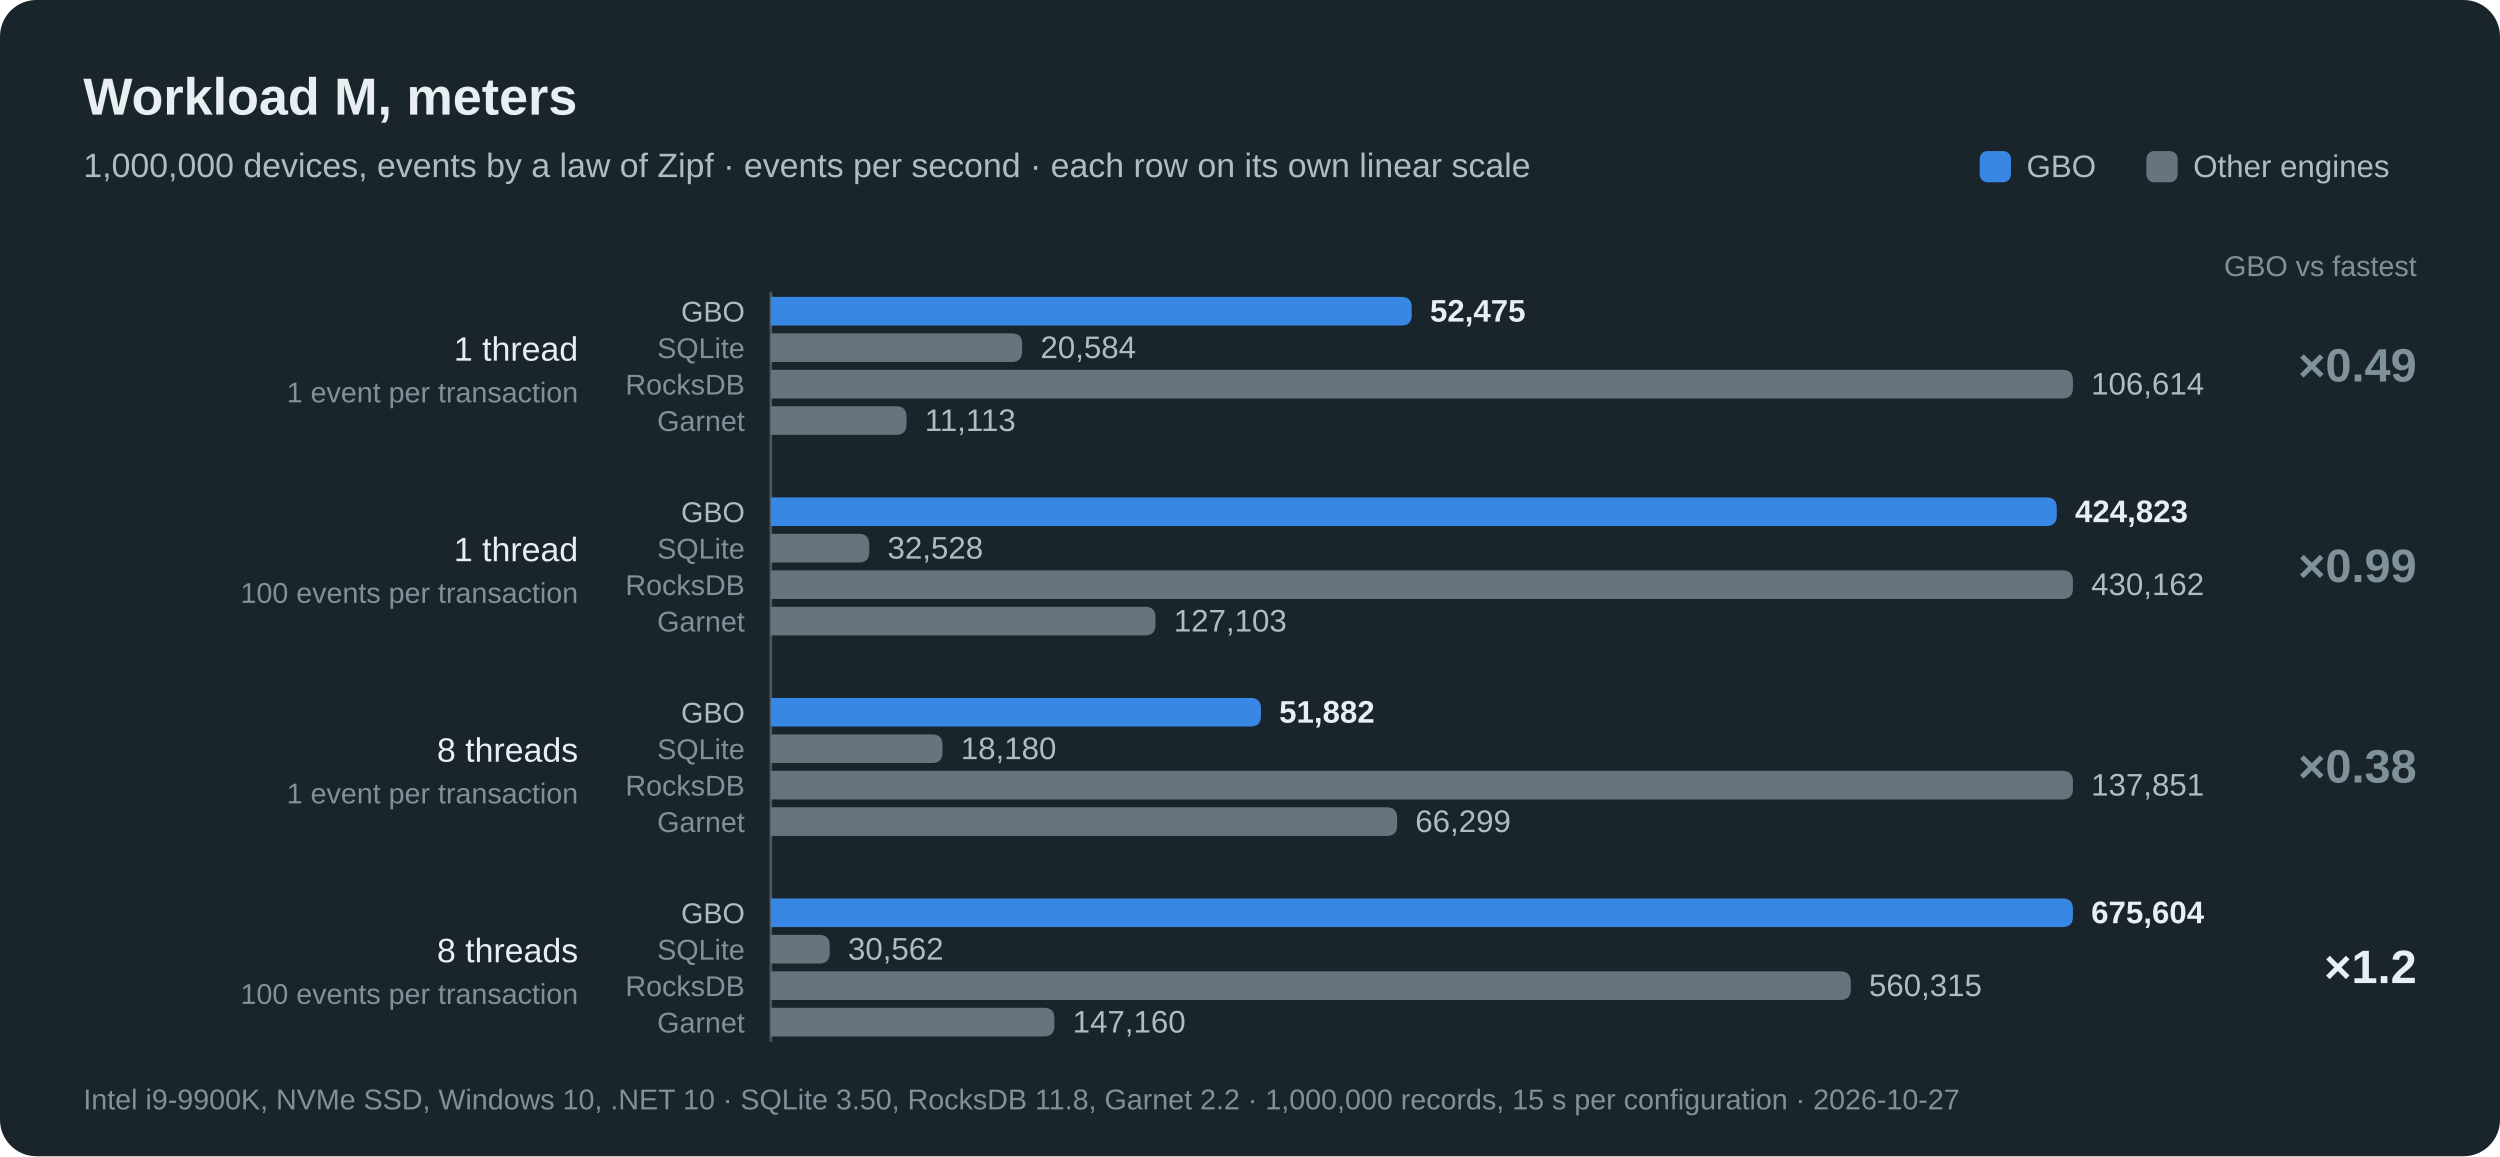
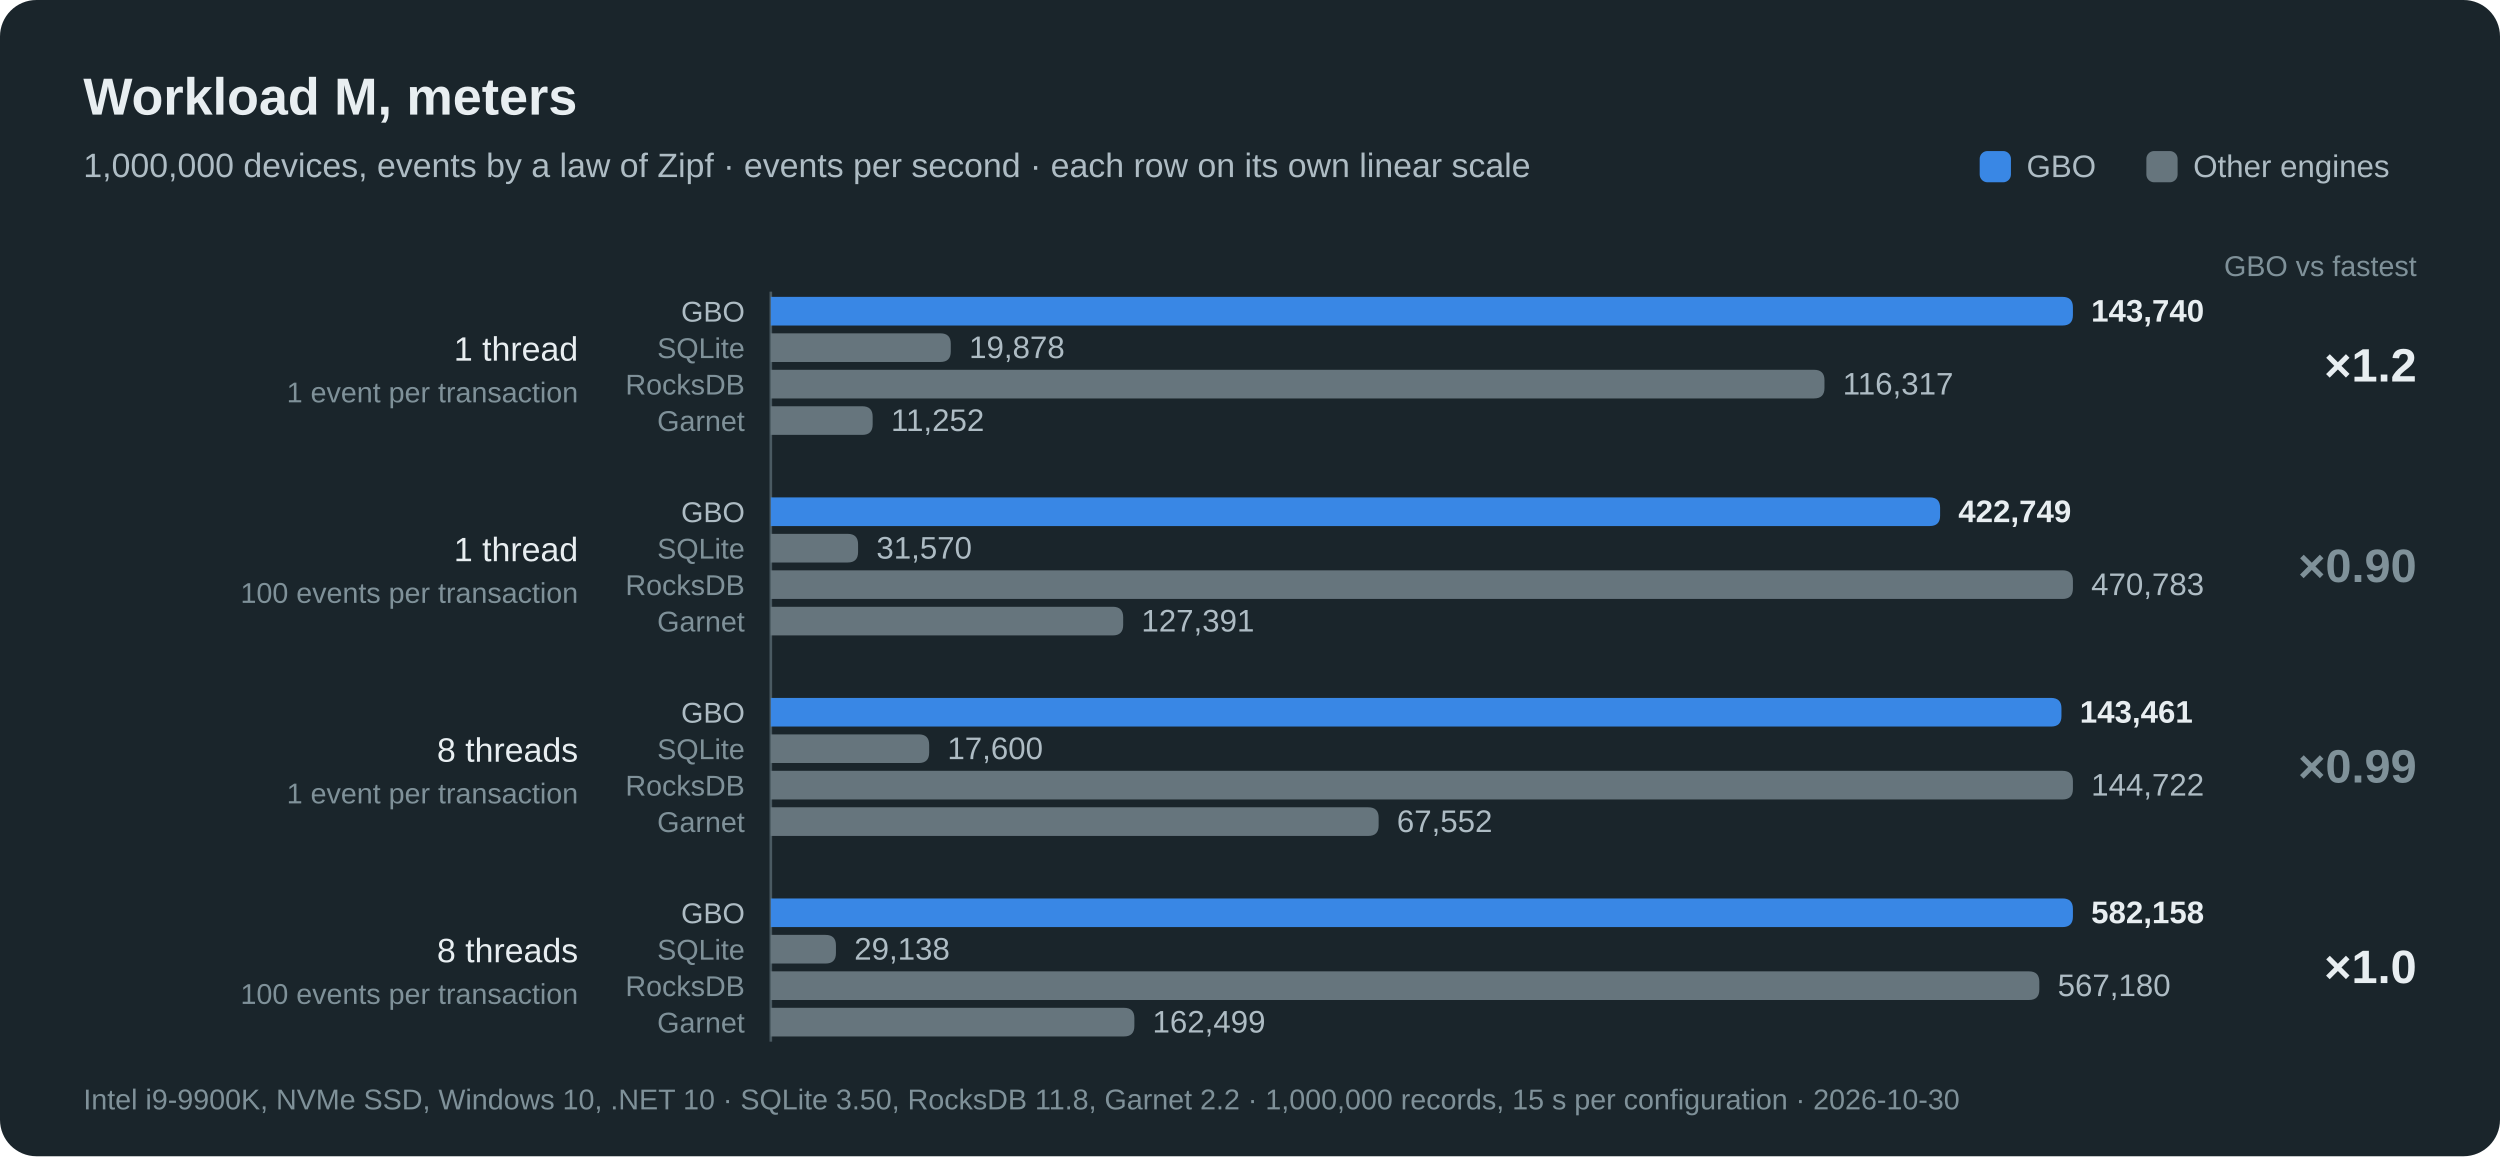
<svg xmlns="http://www.w3.org/2000/svg" width="960" height="444" viewBox="0 0 960 444" role="img" font-family="'Segoe UI', -apple-system, BlinkMacSystemFont, 'Helvetica Neue', Arial, sans-serif">
  <rect width="960" height="444" rx="14" fill="#1a252b" />
  <text x="32" y="44" font-size="20" font-weight="600" fill="#e8eef1" text-anchor="start">Workload M, meters</text>
  <text x="32" y="68" font-size="13" font-weight="400" fill="#aebcc4" text-anchor="start">1,000,000 devices, events by a law of Zipf · events per second · each row on its own linear scale</text>
  <rect x="760.2" y="58" width="12" height="12" rx="3" fill="#3987e5" />
  <text x="778.2" y="68" font-size="12" font-weight="400" fill="#aebcc4" text-anchor="start">GBO</text>
  <rect x="824.2" y="58" width="12" height="12" rx="3" fill="#66757d" />
  <text x="842.2" y="68" font-size="12" font-weight="400" fill="#aebcc4" text-anchor="start">Other engines</text>
  <text x="928" y="106" font-size="11" font-weight="400" fill="#7f9199" text-anchor="end">GBO vs fastest</text>
  <line x1="296" y1="112" x2="296" y2="400" stroke="#4a5a62" stroke-width="1" />
  <text x="222" y="138.5" font-size="13" font-weight="400" fill="#e8eef1" text-anchor="end">1 thread</text>
  <text x="222" y="154.5" font-size="11" font-weight="400" fill="#7f9199" text-anchor="end">1 event per transaction</text>
  <text x="286" y="123.5" font-size="11" font-weight="400" fill="#aebcc4" text-anchor="end">GBO</text>
-   <path d="M296 114H538.1Q542.1 114 542.1 118V121Q542.1 125 538.1 125H296Z" fill="#3987e5" />
-   <text x="549.098" y="123.5" font-size="12" font-weight="600" fill="#e8eef1" text-anchor="start">52,475</text>
+   <path d="M296 114H792.0Q796.0 114 796.0 118V121Q796.0 125 792.0 125H296Z" fill="#3987e5" />
+   <text x="803" y="123.5" font-size="12" font-weight="600" fill="#e8eef1" text-anchor="start">143,740</text>
  <text x="286" y="137.5" font-size="11" font-weight="400" fill="#7f9199" text-anchor="end">SQLite</text>
-   <path d="M296 128H388.5Q392.5 128 392.5 132V135Q392.5 139 388.5 139H296Z" fill="#66757d" />
-   <text x="399.535" y="137.5" font-size="12" font-weight="400" fill="#aebcc4" text-anchor="start">20,584</text>
+   <path d="M296 128H361.1Q365.1 128 365.1 132V135Q365.1 139 361.1 139H296Z" fill="#66757d" />
+   <text x="372.146" y="137.5" font-size="12" font-weight="400" fill="#aebcc4" text-anchor="start">19,878</text>
  <text x="286" y="151.5" font-size="11" font-weight="400" fill="#7f9199" text-anchor="end">RocksDB</text>
-   <path d="M296 142H792.0Q796.0 142 796.0 146V149Q796.0 153 792.0 153H296Z" fill="#66757d" />
-   <text x="803" y="151.5" font-size="12" font-weight="400" fill="#aebcc4" text-anchor="start">106,614</text>
+   <path d="M296 142H696.6Q700.6 142 700.6 146V149Q700.6 153 696.6 153H296Z" fill="#66757d" />
+   <text x="707.609" y="151.5" font-size="12" font-weight="400" fill="#aebcc4" text-anchor="start">116,317</text>
  <text x="286" y="165.5" font-size="11" font-weight="400" fill="#7f9199" text-anchor="end">Garnet</text>
-   <path d="M296 156H344.1Q348.1 156 348.1 160V163Q348.1 167 344.1 167H296Z" fill="#66757d" />
-   <text x="355.118" y="165.5" font-size="12" font-weight="400" fill="#aebcc4" text-anchor="start">11,113</text>
-   <text x="928" y="146.5" font-size="18" font-weight="600" fill="#7f9199" text-anchor="end">×0.49</text>
+   <path d="M296 156H331.1Q335.1 156 335.1 160V163Q335.1 167 331.1 167H296Z" fill="#66757d" />
+   <text x="342.14" y="165.5" font-size="12" font-weight="400" fill="#aebcc4" text-anchor="start">11,252</text>
+   <text x="928" y="146.5" font-size="18" font-weight="600" fill="#e8eef1" text-anchor="end">×1.2</text>
  <text x="222" y="215.5" font-size="13" font-weight="400" fill="#e8eef1" text-anchor="end">1 thread</text>
  <text x="222" y="231.5" font-size="11" font-weight="400" fill="#7f9199" text-anchor="end">100 events per transaction</text>
  <text x="286" y="200.5" font-size="11" font-weight="400" fill="#aebcc4" text-anchor="end">GBO</text>
-   <path d="M296 191H785.8Q789.8 191 789.8 195V198Q789.8 202 785.8 202H296Z" fill="#3987e5" />
-   <text x="796.794" y="200.5" font-size="12" font-weight="600" fill="#e8eef1" text-anchor="start">424,823</text>
+   <path d="M296 191H741.0Q745.0 191 745.0 195V198Q745.0 202 741.0 202H296Z" fill="#3987e5" />
+   <text x="751.985" y="200.5" font-size="12" font-weight="600" fill="#e8eef1" text-anchor="start">422,749</text>
  <text x="286" y="214.5" font-size="11" font-weight="400" fill="#7f9199" text-anchor="end">SQLite</text>
-   <path d="M296 205H329.8Q333.8 205 333.8 209V212Q333.8 216 329.8 216H296Z" fill="#66757d" />
-   <text x="340.809" y="214.5" font-size="12" font-weight="400" fill="#aebcc4" text-anchor="start">32,528</text>
+   <path d="M296 205H325.5Q329.5 205 329.5 209V212Q329.5 216 325.5 216H296Z" fill="#66757d" />
+   <text x="336.529" y="214.5" font-size="12" font-weight="400" fill="#aebcc4" text-anchor="start">31,570</text>
  <text x="286" y="228.5" font-size="11" font-weight="400" fill="#7f9199" text-anchor="end">RocksDB</text>
  <path d="M296 219H792.0Q796.0 219 796.0 223V226Q796.0 230 792.0 230H296Z" fill="#66757d" />
-   <text x="803" y="228.5" font-size="12" font-weight="400" fill="#aebcc4" text-anchor="start">430,162</text>
+   <text x="803" y="228.5" font-size="12" font-weight="400" fill="#aebcc4" text-anchor="start">470,783</text>
  <text x="286" y="242.5" font-size="11" font-weight="400" fill="#7f9199" text-anchor="end">Garnet</text>
-   <path d="M296 233H439.7Q443.7 233 443.7 237V240Q443.7 244 439.7 244H296Z" fill="#66757d" />
-   <text x="450.739" y="242.5" font-size="12" font-weight="400" fill="#aebcc4" text-anchor="start">127,103</text>
-   <text x="928" y="223.5" font-size="18" font-weight="600" fill="#7f9199" text-anchor="end">×0.99</text>
+   <path d="M296 233H427.3Q431.3 233 431.3 237V240Q431.3 244 427.3 244H296Z" fill="#66757d" />
+   <text x="438.297" y="242.5" font-size="12" font-weight="400" fill="#aebcc4" text-anchor="start">127,391</text>
+   <text x="928" y="223.5" font-size="18" font-weight="600" fill="#7f9199" text-anchor="end">×0.90</text>
  <text x="222" y="292.5" font-size="13" font-weight="400" fill="#e8eef1" text-anchor="end">8 threads</text>
  <text x="222" y="308.5" font-size="11" font-weight="400" fill="#7f9199" text-anchor="end">1 event per transaction</text>
  <text x="286" y="277.5" font-size="11" font-weight="400" fill="#aebcc4" text-anchor="end">GBO</text>
-   <path d="M296 268H480.2Q484.2 268 484.2 272V275Q484.2 279 480.2 279H296Z" fill="#3987e5" />
-   <text x="491.181" y="277.5" font-size="12" font-weight="600" fill="#e8eef1" text-anchor="start">51,882</text>
+   <path d="M296 268H787.6Q791.6 268 791.6 272V275Q791.6 279 787.6 279H296Z" fill="#3987e5" />
+   <text x="798.643" y="277.5" font-size="12" font-weight="600" fill="#e8eef1" text-anchor="start">143,461</text>
  <text x="286" y="291.5" font-size="11" font-weight="400" fill="#7f9199" text-anchor="end">SQLite</text>
-   <path d="M296 282H357.9Q361.9 282 361.9 286V289Q361.9 293 357.9 293H296Z" fill="#66757d" />
-   <text x="368.941" y="291.5" font-size="12" font-weight="400" fill="#aebcc4" text-anchor="start">18,180</text>
+   <path d="M296 282H352.8Q356.8 282 356.8 286V289Q356.8 293 352.8 293H296Z" fill="#66757d" />
+   <text x="363.806" y="291.5" font-size="12" font-weight="400" fill="#aebcc4" text-anchor="start">17,600</text>
  <text x="286" y="305.5" font-size="11" font-weight="400" fill="#7f9199" text-anchor="end">RocksDB</text>
  <path d="M296 296H792.0Q796.0 296 796.0 300V303Q796.0 307 792.0 307H296Z" fill="#66757d" />
-   <text x="803" y="305.5" font-size="12" font-weight="400" fill="#aebcc4" text-anchor="start">137,851</text>
+   <text x="803" y="305.5" font-size="12" font-weight="400" fill="#aebcc4" text-anchor="start">144,722</text>
  <text x="286" y="319.5" font-size="11" font-weight="400" fill="#7f9199" text-anchor="end">Garnet</text>
-   <path d="M296 310H532.5Q536.5 310 536.5 314V317Q536.5 321 532.5 321H296Z" fill="#66757d" />
-   <text x="543.473" y="319.5" font-size="12" font-weight="400" fill="#aebcc4" text-anchor="start">66,299</text>
-   <text x="928" y="300.5" font-size="18" font-weight="600" fill="#7f9199" text-anchor="end">×0.38</text>
+   <path d="M296 310H525.4Q529.4 310 529.4 314V317Q529.4 321 525.4 321H296Z" fill="#66757d" />
+   <text x="536.385" y="319.5" font-size="12" font-weight="400" fill="#aebcc4" text-anchor="start">67,552</text>
+   <text x="928" y="300.5" font-size="18" font-weight="600" fill="#7f9199" text-anchor="end">×0.99</text>
  <text x="222" y="369.5" font-size="13" font-weight="400" fill="#e8eef1" text-anchor="end">8 threads</text>
  <text x="222" y="385.5" font-size="11" font-weight="400" fill="#7f9199" text-anchor="end">100 events per transaction</text>
  <text x="286" y="354.5" font-size="11" font-weight="400" fill="#aebcc4" text-anchor="end">GBO</text>
  <path d="M296 345H792.0Q796.0 345 796.0 349V352Q796.0 356 792.0 356H296Z" fill="#3987e5" />
-   <text x="803" y="354.5" font-size="12" font-weight="600" fill="#e8eef1" text-anchor="start">675,604</text>
+   <text x="803" y="354.5" font-size="12" font-weight="600" fill="#e8eef1" text-anchor="start">582,158</text>
  <text x="286" y="368.5" font-size="11" font-weight="400" fill="#7f9199" text-anchor="end">SQLite</text>
-   <path d="M296 359H314.6Q318.6 359 318.6 363V366Q318.6 370 314.6 370H296Z" fill="#66757d" />
-   <text x="325.618" y="368.5" font-size="12" font-weight="400" fill="#aebcc4" text-anchor="start">30,562</text>
+   <path d="M296 359H317.0Q321.0 359 321.0 363V366Q321.0 370 317.0 370H296Z" fill="#66757d" />
+   <text x="328.026" y="368.5" font-size="12" font-weight="400" fill="#aebcc4" text-anchor="start">29,138</text>
  <text x="286" y="382.5" font-size="11" font-weight="400" fill="#7f9199" text-anchor="end">RocksDB</text>
-   <path d="M296 373H706.7Q710.7 373 710.7 377V380Q710.7 384 706.7 384H296Z" fill="#66757d" />
-   <text x="717.677" y="382.5" font-size="12" font-weight="400" fill="#aebcc4" text-anchor="start">560,315</text>
+   <path d="M296 373H779.1Q783.1 373 783.1 377V380Q783.1 384 779.1 384H296Z" fill="#66757d" />
+   <text x="790.136" y="382.5" font-size="12" font-weight="400" fill="#aebcc4" text-anchor="start">567,180</text>
  <text x="286" y="396.5" font-size="11" font-weight="400" fill="#7f9199" text-anchor="end">Garnet</text>
-   <path d="M296 387H400.9Q404.9 387 404.9 391V394Q404.9 398 400.9 398H296Z" fill="#66757d" />
-   <text x="411.91" y="396.5" font-size="12" font-weight="400" fill="#aebcc4" text-anchor="start">147,160</text>
-   <text x="928" y="377.5" font-size="18" font-weight="600" fill="#e8eef1" text-anchor="end">×1.2</text>
-   <text x="32" y="426" font-size="11" font-weight="400" fill="#7f9199" text-anchor="start">Intel i9-9900K, NVMe SSD, Windows 10, .NET 10 · SQLite 3.50, RocksDB 11.8, Garnet 2.2 · 1,000,000 records, 15 s per configuration · 2026-10-27</text>
+   <path d="M296 387H431.6Q435.6 387 435.6 391V394Q435.6 398 431.6 398H296Z" fill="#66757d" />
+   <text x="442.566" y="396.5" font-size="12" font-weight="400" fill="#aebcc4" text-anchor="start">162,499</text>
+   <text x="928" y="377.5" font-size="18" font-weight="600" fill="#e8eef1" text-anchor="end">×1.0</text>
+   <text x="32" y="426" font-size="11" font-weight="400" fill="#7f9199" text-anchor="start">Intel i9-9900K, NVMe SSD, Windows 10, .NET 10 · SQLite 3.50, RocksDB 11.8, Garnet 2.2 · 1,000,000 records, 15 s per configuration · 2026-10-30</text>
</svg>
